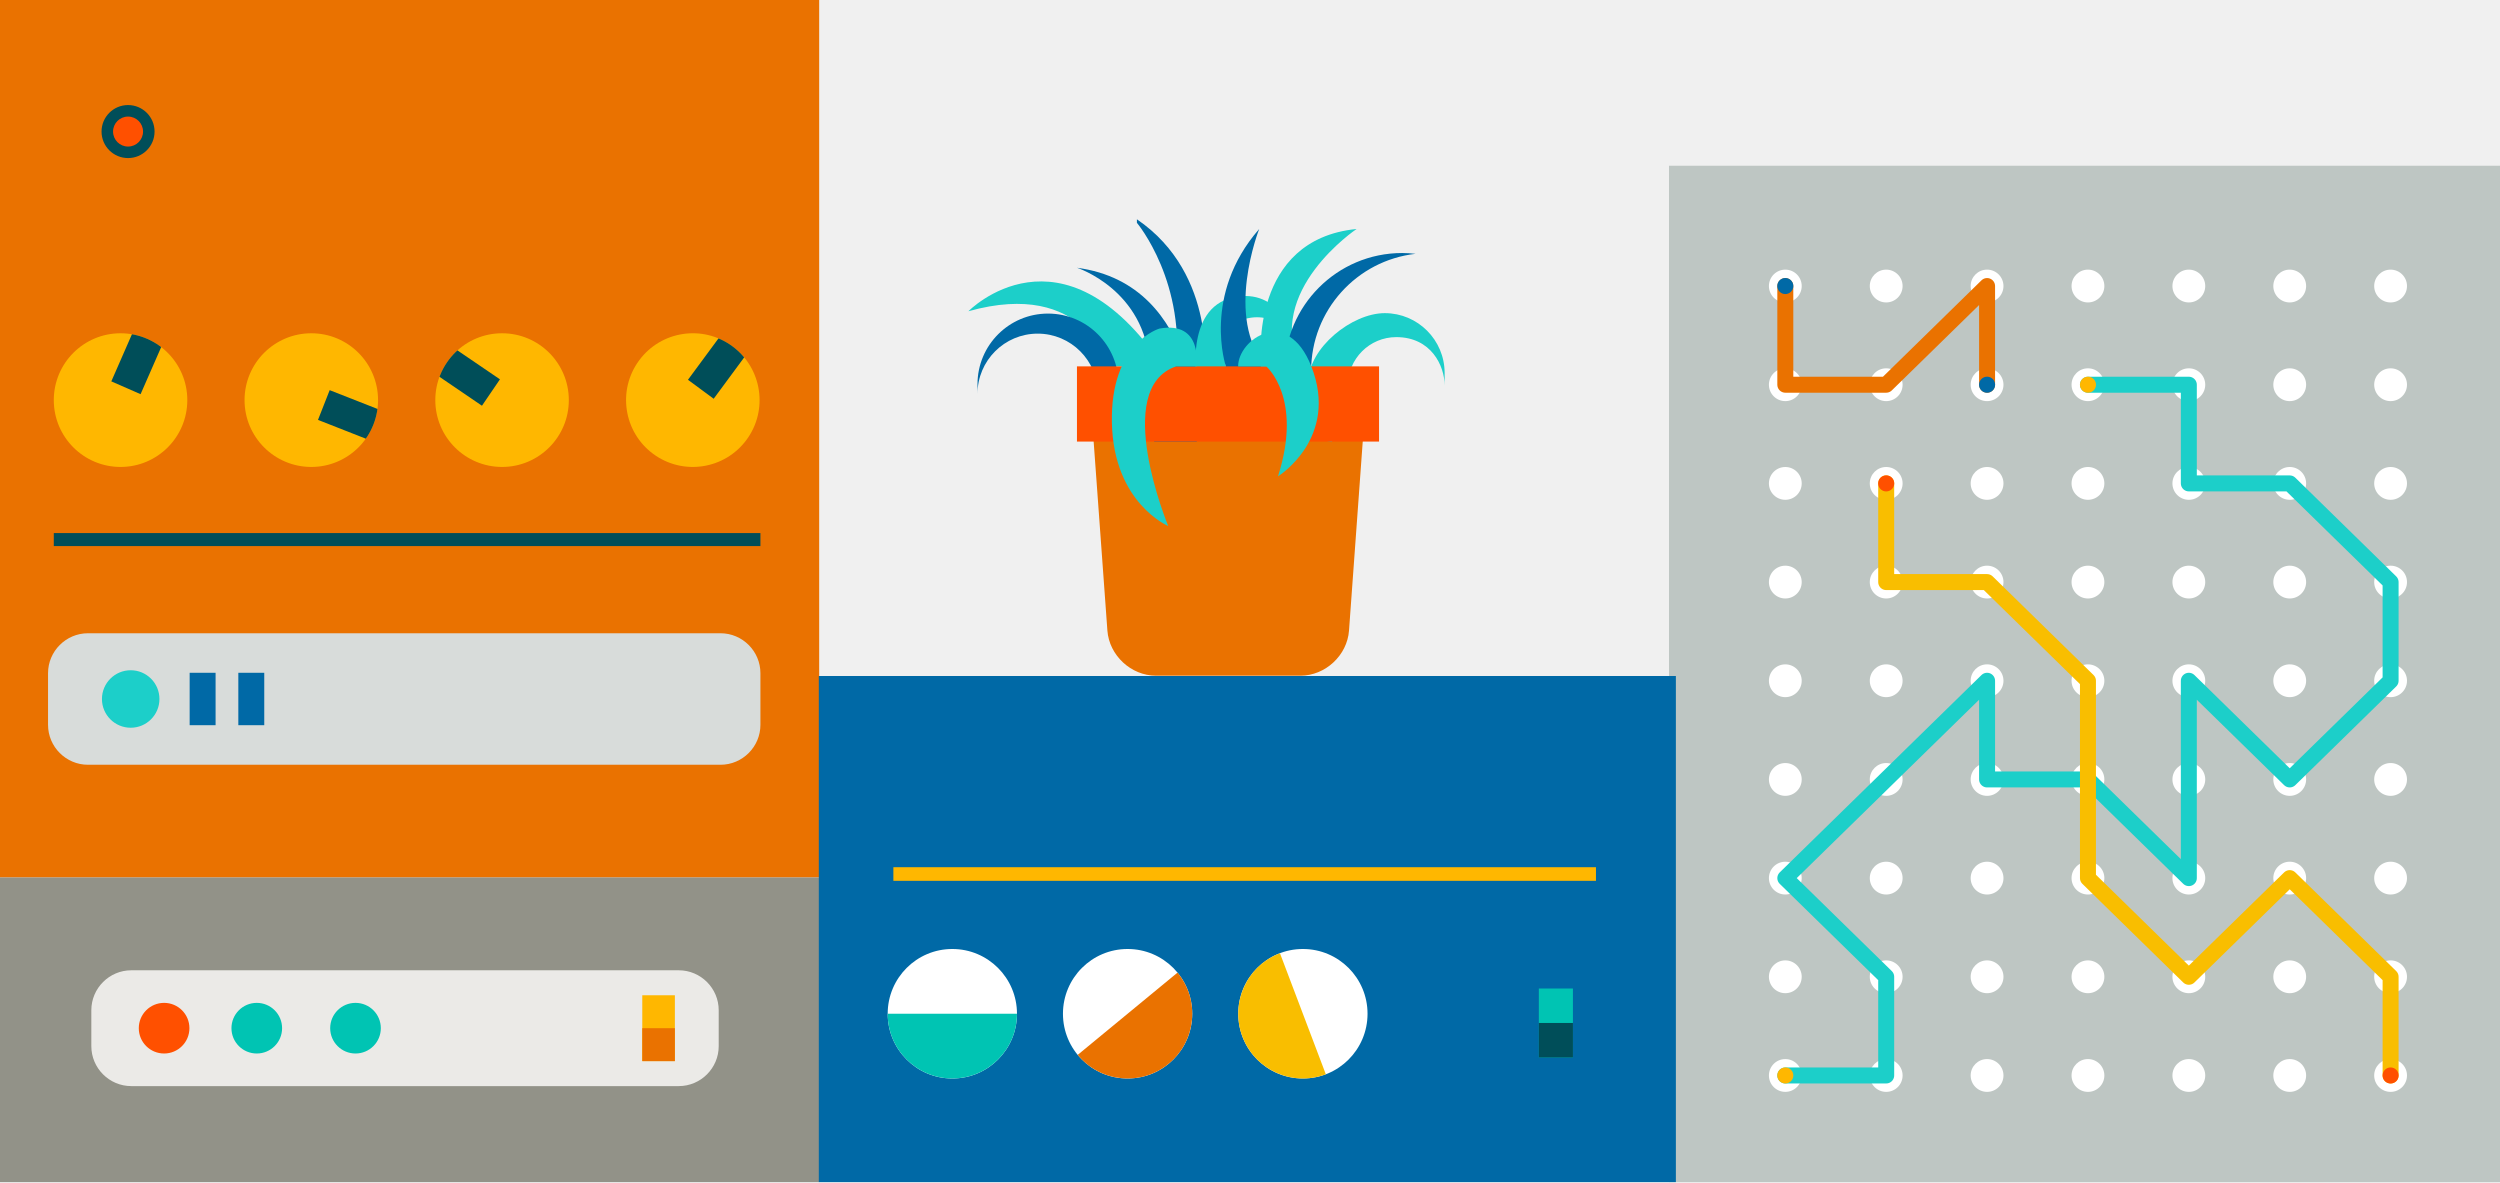
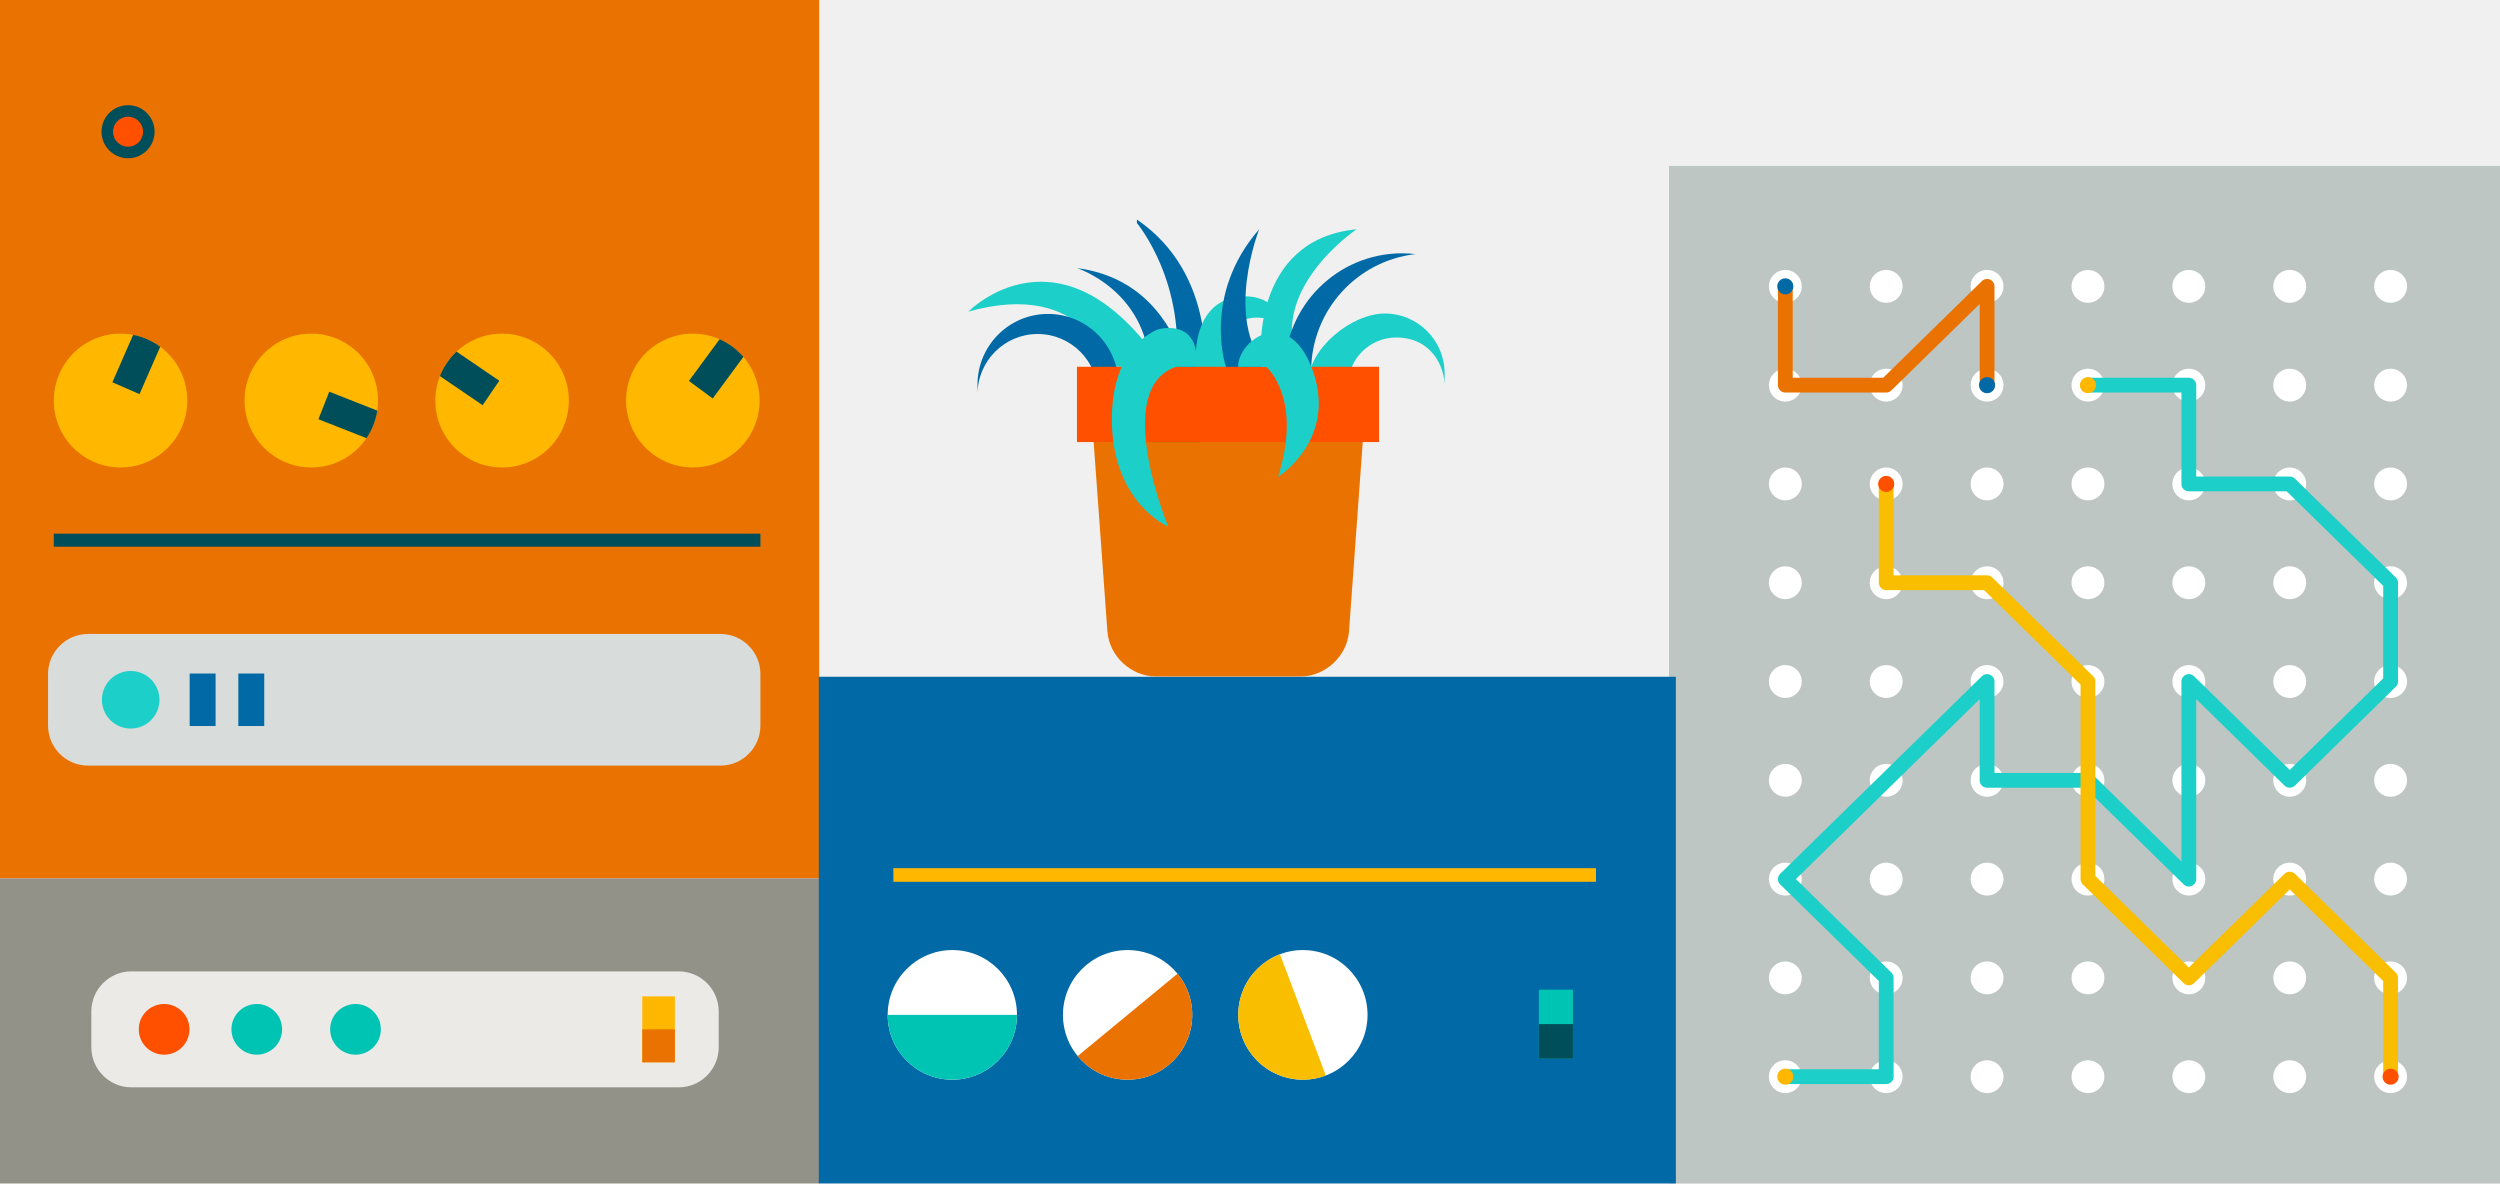
- <svg xmlns="http://www.w3.org/2000/svg" xmlns:xlink="http://www.w3.org/1999/xlink" version="1.1" id="Layer_1" x="0px" y="0px" width="313px" height="148px" viewBox="0 0 313 148" enable-background="new 0 0 313 148" xml:space="preserve">
-   <rect fill="#EA7200" width="102.563" height="109.864" />
+ <svg xmlns="http://www.w3.org/2000/svg" xmlns:xlink="http://www.w3.org/1999/xlink" version="1.1" id="Layer_1" x="0px" y="0px" width="338px" height="160px" viewBox="0 0 338 160" enable-background="new 0 0 338 160" xml:space="preserve">
+   <rect fill="#EA7200" width="110.755" height="118.772" />
  <g>
-     <path fill="#D8DCDA" d="M95.205,90.748c0,2.75-2.25,5-5,5h-79.19c-2.75,0-5-2.25-5-5v-6.465c0-2.75,2.25-5,5-5h79.19   c2.75,0,5,2.25,5,5V90.748z" />
+     <path fill="#D8DCDA" d="M102.809,98.105c0,2.974-2.43,5.405-5.399,5.405H11.895c-2.97,0-5.399-2.432-5.399-5.405v-6.989   c0-2.972,2.43-5.404,5.399-5.404H97.41c2.969,0,5.399,2.433,5.399,5.404V98.105z" />
  </g>
-   <circle fill="#1CCFC9" cx="16.363" cy="87.514" r="3.599" />
-   <rect x="29.839" y="84.232" fill="#0069A6" width="3.246" height="6.563" />
-   <rect x="23.745" y="84.232" fill="#0069A6" width="3.246" height="6.563" />
-   <rect x="6.735" y="66.741" fill="#004E59" width="88.47" height="1.629" />
-   <ellipse fill="#FFB700" cx="15.093" cy="50.094" rx="8.358" ry="8.368" />
+   <circle fill="#1CCFC9" cx="17.67" cy="94.61" r="3.891" />
+   <rect x="32.222" y="91.062" fill="#0069A6" width="3.505" height="7.095" />
+   <rect x="25.642" y="91.062" fill="#0069A6" width="3.505" height="7.095" />
+   <rect x="7.273" y="72.152" fill="#004E59" width="95.536" height="1.761" />
+   <ellipse fill="#FFB700" cx="16.298" cy="54.156" rx="9.026" ry="9.047" />
  <g>
-     <defs>
-       <path id="SVGID_1_" d="M18.447,42.429c-4.228-1.855-9.157,0.072-11.009,4.305c-1.854,4.232,0.071,9.167,4.299,11.023    c4.228,1.855,9.157-0.072,11.01-4.306C24.601,49.22,22.674,44.284,18.447,42.429z" />
-     </defs>
-     <clipPath id="SVGID_2_">
-       <use xlink:href="#SVGID_1_" overflow="visible" />
-     </clipPath>
-     <line clip-path="url(#SVGID_2_)" fill="none" stroke="#004E59" stroke-width="4" stroke-miterlimit="10" x1="19.954" y1="38.989" x2="15.769" y2="48.549" />
+     <g>
+       <defs>
+         <path id="SVGID_1_" d="M19.92,45.87c-4.565-2.006-9.888,0.077-11.888,4.654c-2.002,4.575,0.076,9.91,4.642,11.917     c4.566,2.005,9.889-0.078,11.89-4.655C26.566,53.211,24.485,47.875,19.92,45.87z" />
+       </defs>
+       <clipPath id="SVGID_2_">
+         <use xlink:href="#SVGID_1_" overflow="visible" />
+       </clipPath>
+       <line clip-path="url(#SVGID_2_)" fill="none" stroke="#004E59" stroke-width="4" stroke-miterlimit="10" x1="21.548" y1="42.15" x2="17.028" y2="52.485" />
+     </g>
  </g>
-   <ellipse fill="#FFB700" cx="38.975" cy="50.094" rx="8.357" ry="8.368" />
+   <ellipse fill="#FFB700" cx="42.088" cy="54.156" rx="9.024" ry="9.047" />
  <g>
-     <defs>
-       <path id="SVGID_3_" d="M46.756,53.149c1.685-4.302-0.432-9.158-4.729-10.846c-4.295-1.688-9.146,0.432-10.833,4.735    c-1.685,4.302,0.432,9.158,4.729,10.846C40.22,59.572,45.071,57.452,46.756,53.149z" />
-     </defs>
-     <clipPath id="SVGID_4_">
-       <use xlink:href="#SVGID_3_" overflow="visible" />
-     </clipPath>
-     <line clip-path="url(#SVGID_4_)" fill="none" stroke="#004E59" stroke-width="4" stroke-miterlimit="10" x1="50.249" y1="54.522" x2="40.544" y2="50.709" />
+     <g>
+       <defs>
+         <path id="SVGID_3_" d="M50.49,57.458c1.82-4.65-0.466-9.9-5.106-11.725c-4.638-1.825-9.876,0.467-11.698,5.118     c-1.82,4.651,0.466,9.9,5.106,11.726C43.433,64.402,48.671,62.11,50.49,57.458z" />
+       </defs>
+       <clipPath id="SVGID_4_">
+         <use xlink:href="#SVGID_3_" overflow="visible" />
+       </clipPath>
+       <line clip-path="url(#SVGID_4_)" fill="none" stroke="#004E59" stroke-width="4" stroke-miterlimit="10" x1="54.263" y1="58.943" x2="43.782" y2="54.82" />
+     </g>
  </g>
-   <ellipse fill="#FFB700" cx="62.859" cy="50.094" rx="8.358" ry="8.368" />
+   <ellipse fill="#FFB700" cx="67.879" cy="54.156" rx="9.026" ry="9.047" />
  <g>
-     <defs>
-       <path id="SVGID_5_" d="M55.948,45.387c-2.595,3.822-1.606,9.027,2.21,11.625c3.817,2.6,9.016,1.609,11.611-2.212    c2.596-3.82,1.607-9.027-2.21-11.625C63.744,40.575,58.544,41.566,55.948,45.387z" />
-     </defs>
-     <clipPath id="SVGID_6_">
-       <use xlink:href="#SVGID_5_" overflow="visible" />
-     </clipPath>
-     <line clip-path="url(#SVGID_6_)" fill="none" stroke="#004E59" stroke-width="4" stroke-miterlimit="10" x1="52.846" y1="43.275" x2="61.467" y2="49.145" />
+     <g>
+       <defs>
+         <path id="SVGID_5_" d="M60.417,49.067c-2.803,4.132-1.735,9.759,2.386,12.568c4.122,2.81,9.736,1.739,12.539-2.392     c2.803-4.13,1.735-9.759-2.387-12.568C68.835,43.865,63.22,44.936,60.417,49.067z" />
+       </defs>
+       <clipPath id="SVGID_6_">
+         <use xlink:href="#SVGID_5_" overflow="visible" />
+       </clipPath>
+       <line clip-path="url(#SVGID_6_)" fill="none" stroke="#004E59" stroke-width="4" stroke-miterlimit="10" x1="57.067" y1="46.784" x2="66.376" y2="53.13" />
+     </g>
  </g>
-   <path fill="#FFB700" d="M91.708,43.362c-3.713-2.746-8.946-1.958-11.688,1.759c-2.743,3.717-1.957,8.958,1.756,11.703  c3.713,2.747,8.945,1.959,11.688-1.758C96.207,51.349,95.42,46.108,91.708,43.362z" />
+   <path fill="#FFB700" d="M99.033,46.877c-4.009-2.968-9.66-2.117-12.621,1.902c-2.962,4.018-2.114,9.684,1.896,12.652  c4.009,2.969,9.66,2.118,12.622-1.901C103.891,55.513,103.042,49.846,99.033,46.877z" />
  <g>
-     <defs>
-       <path id="SVGID_7_" d="M91.708,43.362c-3.713-2.746-8.946-1.958-11.688,1.759c-2.743,3.717-1.957,8.958,1.756,11.703    c3.713,2.747,8.945,1.959,11.688-1.758C96.207,51.349,95.42,46.108,91.708,43.362z" />
-     </defs>
-     <clipPath id="SVGID_8_">
-       <use xlink:href="#SVGID_7_" overflow="visible" />
-     </clipPath>
-     <line clip-path="url(#SVGID_8_)" fill="none" stroke="#004E59" stroke-width="4" stroke-miterlimit="10" x1="93.936" y1="40.341" x2="87.742" y2="48.737" />
+     <g>
+       <defs>
+         <path id="SVGID_7_" d="M99.033,46.877c-4.009-2.968-9.66-2.117-12.621,1.902c-2.962,4.018-2.114,9.684,1.896,12.652     c4.009,2.969,9.66,2.118,12.622-1.901C103.891,55.513,103.042,49.846,99.033,46.877z" />
+       </defs>
+       <clipPath id="SVGID_8_">
+         <use xlink:href="#SVGID_7_" overflow="visible" />
+       </clipPath>
+       <line clip-path="url(#SVGID_8_)" fill="none" stroke="#004E59" stroke-width="4" stroke-miterlimit="10" x1="101.439" y1="43.612" x2="94.75" y2="52.688" />
+     </g>
  </g>
  <g>
-     <rect y="109.864" fill="#929288" width="102.563" height="38.136" />
+     <rect y="118.772" fill="#929288" width="110.755" height="41.228" />
    <g>
-       <path fill="#EBEAE7" d="M89.982,130.98c0,2.75-2.25,5-5,5H16.435c-2.75,0-5-2.25-5-5v-4.5c0-2.75,2.25-5,5-5h68.547    c2.75,0,5,2.25,5,5V130.98z" />
+       <path fill="#EBEAE7" d="M97.169,141.601c0,2.973-2.43,5.405-5.399,5.405H17.748c-2.969,0-5.399-2.433-5.399-5.405v-4.865    c0-2.973,2.43-5.405,5.399-5.405H91.77c2.97,0,5.399,2.433,5.399,5.405V141.601z" />
    </g>
-     <rect x="80.414" y="124.607" fill="#FFB700" width="4.08" height="8.246" />
-     <rect x="80.414" y="128.729" fill="#EA7200" width="4.08" height="4.125" />
-     <circle fill="#FF5000" cx="20.546" cy="128.729" r="3.17" />
-     <circle fill="#00C4B3" cx="32.148" cy="128.729" r="3.17" />
-     <circle fill="#00C4B3" cx="44.509" cy="128.729" r="3.17" />
+     <rect x="86.837" y="134.711" fill="#FFB700" width="4.406" height="8.914" />
+     <rect x="86.837" y="139.166" fill="#EA7200" width="4.406" height="4.459" />
+     <circle fill="#FF5000" cx="22.187" cy="139.166" r="3.427" />
+     <circle fill="#00C4B3" cx="34.716" cy="139.166" r="3.427" />
+     <circle fill="#00C4B3" cx="48.064" cy="139.166" r="3.427" />
  </g>
  <g>
-     <rect x="208.96" y="20.751" fill="#BEC6C3" width="104.04" height="127.249" />
+     <rect x="225.65" y="22.433" fill="#BEC6C3" width="112.35" height="137.567" />
    <g>
-       <circle fill="#FFFFFF" cx="223.521" cy="35.812" r="2.053" />
-       <circle fill="#FFFFFF" cx="236.151" cy="35.812" r="2.054" />
-       <circle fill="#FFFFFF" cx="248.781" cy="35.812" r="2.054" />
-       <circle fill="#FFFFFF" cx="261.412" cy="35.812" r="2.054" />
-       <circle fill="#FFFFFF" cx="274.042" cy="35.812" r="2.054" />
-       <circle fill="#FFFFFF" cx="286.673" cy="35.812" r="2.054" />
-       <circle fill="#FFFFFF" cx="299.302" cy="35.812" r="2.054" />
+       <circle fill="#FFFFFF" cx="241.375" cy="38.716" r="2.22" />
+       <circle fill="#FFFFFF" cx="255.013" cy="38.716" r="2.221" />
+       <circle fill="#FFFFFF" cx="268.652" cy="38.716" r="2.221" />
+       <circle fill="#FFFFFF" cx="282.292" cy="38.716" r="2.221" />
+       <circle fill="#FFFFFF" cx="295.931" cy="38.716" r="2.221" />
+       <circle fill="#FFFFFF" cx="309.57" cy="38.716" r="2.221" />
+       <circle fill="#FFFFFF" cx="323.208" cy="38.716" r="2.221" />
    </g>
    <g>
-       <circle fill="#FFFFFF" cx="223.521" cy="48.167" r="2.053" />
-       <circle fill="#FFFFFF" cx="236.151" cy="48.167" r="2.054" />
-       <circle fill="#FFFFFF" cx="248.781" cy="48.167" r="2.054" />
-       <circle fill="#FFFFFF" cx="261.412" cy="48.167" r="2.054" />
-       <circle fill="#FFFFFF" cx="274.042" cy="48.167" r="2.054" />
-       <circle fill="#FFFFFF" cx="286.673" cy="48.167" r="2.054" />
-       <circle fill="#FFFFFF" cx="299.302" cy="48.167" r="2.054" />
+       <circle fill="#FFFFFF" cx="241.375" cy="52.073" r="2.219" />
+       <circle fill="#FFFFFF" cx="255.013" cy="52.072" r="2.221" />
+       <circle fill="#FFFFFF" cx="268.652" cy="52.072" r="2.221" />
+       <circle fill="#FFFFFF" cx="282.292" cy="52.072" r="2.221" />
+       <circle fill="#FFFFFF" cx="295.931" cy="52.072" r="2.221" />
+       <circle fill="#FFFFFF" cx="309.57" cy="52.072" r="2.221" />
+       <circle fill="#FFFFFF" cx="323.208" cy="52.072" r="2.221" />
    </g>
    <g>
-       <circle fill="#FFFFFF" cx="223.521" cy="60.522" r="2.053" />
-       <circle fill="#FFFFFF" cx="236.151" cy="60.522" r="2.054" />
-       <circle fill="#FFFFFF" cx="248.781" cy="60.522" r="2.054" />
-       <circle fill="#FFFFFF" cx="261.412" cy="60.522" r="2.054" />
-       <circle fill="#FFFFFF" cx="274.042" cy="60.522" r="2.054" />
-       <circle fill="#FFFFFF" cx="286.673" cy="60.522" r="2.054" />
-       <circle fill="#FFFFFF" cx="299.302" cy="60.522" r="2.054" />
+       <circle fill="#FFFFFF" cx="241.375" cy="65.429" r="2.22" />
+       <circle fill="#FFFFFF" cx="255.013" cy="65.429" r="2.221" />
+       <circle fill="#FFFFFF" cx="268.652" cy="65.429" r="2.221" />
+       <circle fill="#FFFFFF" cx="282.292" cy="65.429" r="2.221" />
+       <circle fill="#FFFFFF" cx="295.931" cy="65.429" r="2.221" />
+       <circle fill="#FFFFFF" cx="309.57" cy="65.429" r="2.221" />
+       <circle fill="#FFFFFF" cx="323.208" cy="65.429" r="2.221" />
    </g>
    <g>
-       <circle fill="#FFFFFF" cx="223.521" cy="72.877" r="2.053" />
-       <circle fill="#FFFFFF" cx="236.151" cy="72.877" r="2.054" />
-       <circle fill="#FFFFFF" cx="248.781" cy="72.877" r="2.054" />
-       <circle fill="#FFFFFF" cx="261.412" cy="72.877" r="2.054" />
-       <circle fill="#FFFFFF" cx="274.042" cy="72.877" r="2.054" />
-       <circle fill="#FFFFFF" cx="286.673" cy="72.877" r="2.054" />
-       <circle fill="#FFFFFF" cx="299.302" cy="72.877" r="2.054" />
+       <circle fill="#FFFFFF" cx="241.375" cy="78.786" r="2.219" />
+       <circle fill="#FFFFFF" cx="255.013" cy="78.787" r="2.221" />
+       <circle fill="#FFFFFF" cx="268.652" cy="78.787" r="2.221" />
+       <circle fill="#FFFFFF" cx="282.292" cy="78.787" r="2.221" />
+       <circle fill="#FFFFFF" cx="295.931" cy="78.787" r="2.221" />
+       <circle fill="#FFFFFF" cx="309.57" cy="78.787" r="2.221" />
+       <circle fill="#FFFFFF" cx="323.208" cy="78.787" r="2.221" />
    </g>
    <g>
-       <circle fill="#FFFFFF" cx="223.521" cy="85.231" r="2.053" />
-       <circle fill="#FFFFFF" cx="236.151" cy="85.231" r="2.054" />
-       <circle fill="#FFFFFF" cx="248.781" cy="85.231" r="2.054" />
-       <circle fill="#FFFFFF" cx="261.412" cy="85.231" r="2.054" />
-       <circle fill="#FFFFFF" cx="274.042" cy="85.231" r="2.054" />
-       <circle fill="#FFFFFF" cx="286.673" cy="85.231" r="2.054" />
-       <circle fill="#FFFFFF" cx="299.302" cy="85.231" r="2.054" />
+       <circle fill="#FFFFFF" cx="241.375" cy="92.142" r="2.22" />
+       <circle fill="#FFFFFF" cx="255.013" cy="92.142" r="2.221" />
+       <circle fill="#FFFFFF" cx="268.652" cy="92.142" r="2.221" />
+       <circle fill="#FFFFFF" cx="282.292" cy="92.142" r="2.221" />
+       <circle fill="#FFFFFF" cx="295.931" cy="92.142" r="2.221" />
+       <circle fill="#FFFFFF" cx="309.57" cy="92.142" r="2.221" />
+       <circle fill="#FFFFFF" cx="323.208" cy="92.142" r="2.221" />
    </g>
    <g>
-       <circle fill="#FFFFFF" cx="223.521" cy="97.586" r="2.053" />
-       <circle fill="#FFFFFF" cx="236.151" cy="97.586" r="2.054" />
-       <circle fill="#FFFFFF" cx="248.781" cy="97.586" r="2.054" />
-       <circle fill="#FFFFFF" cx="261.412" cy="97.586" r="2.054" />
-       <circle fill="#FFFFFF" cx="274.042" cy="97.586" r="2.054" />
-       <circle fill="#FFFFFF" cx="286.673" cy="97.586" r="2.054" />
-       <circle fill="#FFFFFF" cx="299.302" cy="97.586" r="2.054" />
+       <circle fill="#FFFFFF" cx="241.375" cy="105.498" r="2.219" />
+       <circle fill="#FFFFFF" cx="255.013" cy="105.499" r="2.221" />
+       <circle fill="#FFFFFF" cx="268.652" cy="105.499" r="2.221" />
+       <circle fill="#FFFFFF" cx="282.292" cy="105.499" r="2.221" />
+       <circle fill="#FFFFFF" cx="295.931" cy="105.499" r="2.221" />
+       <circle fill="#FFFFFF" cx="309.57" cy="105.499" r="2.221" />
+       <circle fill="#FFFFFF" cx="323.208" cy="105.499" r="2.221" />
    </g>
    <g>
-       <circle fill="#FFFFFF" cx="223.521" cy="109.94" r="2.053" />
-       <circle fill="#FFFFFF" cx="236.151" cy="109.94" r="2.054" />
-       <circle fill="#FFFFFF" cx="248.781" cy="109.94" r="2.054" />
-       <circle fill="#FFFFFF" cx="261.412" cy="109.94" r="2.054" />
-       <circle fill="#FFFFFF" cx="274.042" cy="109.94" r="2.054" />
-       <circle fill="#FFFFFF" cx="286.673" cy="109.94" r="2.054" />
-       <circle fill="#FFFFFF" cx="299.302" cy="109.94" r="2.054" />
+       <circle fill="#FFFFFF" cx="241.375" cy="118.854" r="2.22" />
+       <circle fill="#FFFFFF" cx="255.013" cy="118.854" r="2.221" />
+       <circle fill="#FFFFFF" cx="268.652" cy="118.854" r="2.221" />
+       <circle fill="#FFFFFF" cx="282.292" cy="118.854" r="2.221" />
+       <circle fill="#FFFFFF" cx="295.931" cy="118.854" r="2.221" />
+       <circle fill="#FFFFFF" cx="309.57" cy="118.854" r="2.221" />
+       <circle fill="#FFFFFF" cx="323.208" cy="118.854" r="2.221" />
    </g>
    <g>
-       <circle fill="#FFFFFF" cx="223.521" cy="122.294" r="2.053" />
-       <circle fill="#FFFFFF" cx="236.151" cy="122.294" r="2.054" />
-       <circle fill="#FFFFFF" cx="248.781" cy="122.294" r="2.054" />
-       <circle fill="#FFFFFF" cx="261.412" cy="122.294" r="2.054" />
-       <circle fill="#FFFFFF" cx="274.042" cy="122.294" r="2.054" />
-       <circle fill="#FFFFFF" cx="286.673" cy="122.294" r="2.054" />
-       <circle fill="#FFFFFF" cx="299.302" cy="122.294" r="2.054" />
+       <circle fill="#FFFFFF" cx="241.375" cy="132.21" r="2.22" />
+       <circle fill="#FFFFFF" cx="255.013" cy="132.209" r="2.22" />
+       <circle fill="#FFFFFF" cx="268.652" cy="132.209" r="2.22" />
+       <circle fill="#FFFFFF" cx="282.292" cy="132.209" r="2.22" />
+       <circle fill="#FFFFFF" cx="295.931" cy="132.209" r="2.22" />
+       <circle fill="#FFFFFF" cx="309.57" cy="132.209" r="2.22" />
+       <circle fill="#FFFFFF" cx="323.208" cy="132.209" r="2.22" />
    </g>
-     <circle fill="#FFFFFF" cx="223.521" cy="134.649" r="2.053" />
-     <circle fill="#FFFFFF" cx="236.151" cy="134.649" r="2.054" />
-     <circle fill="#FFFFFF" cx="248.781" cy="134.649" r="2.054" />
-     <circle fill="#FFFFFF" cx="261.412" cy="134.649" r="2.054" />
-     <circle fill="#FFFFFF" cx="274.042" cy="134.649" r="2.054" />
-     <circle fill="#FFFFFF" cx="286.673" cy="134.649" r="2.054" />
-     <circle fill="#FFFFFF" cx="299.302" cy="134.649" r="2.054" />
-     <polyline fill="none" stroke="#1CCFC9" stroke-width="2" stroke-linecap="round" stroke-linejoin="round" stroke-miterlimit="10" points="   223.521,134.649 236.152,134.649 236.152,122.294 223.521,109.94 248.782,85.231 248.782,97.586 261.412,97.586 274.042,109.94    274.042,85.231 286.673,97.586 299.303,85.231 299.303,72.877 286.673,60.522 274.042,60.522 274.042,48.167 261.412,48.167  " />
-     <polyline fill="none" stroke="#F9BE00" stroke-width="2" stroke-linecap="round" stroke-linejoin="round" stroke-miterlimit="10" points="   236.152,60.522 236.152,72.877 248.782,72.877 261.412,85.231 261.412,109.94 274.042,122.294 286.673,109.94 299.303,122.294    299.303,134.649  " />
-     <circle fill="#FFB700" cx="261.412" cy="48.167" r="1.006" />
-     <circle fill="#FFB700" cx="223.521" cy="134.649" r="1.006" />
-     <circle fill="#FF5000" cx="299.303" cy="134.649" r="1.006" />
-     <circle fill="#FF5000" cx="236.152" cy="60.522" r="1.007" />
-     <polyline fill="none" stroke="#EA7200" stroke-width="2" stroke-linecap="round" stroke-linejoin="round" stroke-miterlimit="10" points="   223.521,35.812 223.521,48.167 236.152,48.167 248.782,35.812 248.782,48.167  " />
-     <circle fill="#0069A6" cx="248.782" cy="48.167" r="1.007" />
-     <circle fill="#0069A6" cx="223.521" cy="35.812" r="1.006" />
+     <circle fill="#FFFFFF" cx="241.375" cy="145.566" r="2.22" />
+     <circle fill="#FFFFFF" cx="255.013" cy="145.567" r="2.22" />
+     <circle fill="#FFFFFF" cx="268.652" cy="145.567" r="2.22" />
+     <circle fill="#FFFFFF" cx="282.292" cy="145.567" r="2.22" />
+     <circle fill="#FFFFFF" cx="295.931" cy="145.567" r="2.22" />
+     <circle fill="#FFFFFF" cx="309.57" cy="145.567" r="2.22" />
+     <circle fill="#FFFFFF" cx="323.208" cy="145.567" r="2.22" />
+     <polyline fill="none" stroke="#1CCFC9" stroke-width="2" stroke-linecap="round" stroke-linejoin="round" stroke-miterlimit="10" points="   241.375,145.565 255.015,145.565 255.015,132.209 241.375,118.854 268.653,92.141 268.653,105.498 282.292,105.498    295.931,118.854 295.931,92.141 309.57,105.498 323.209,92.141 323.209,78.786 309.57,65.429 295.931,65.429 295.931,52.072    282.292,52.072  " />
+     <polyline fill="none" stroke="#F9BE00" stroke-width="2" stroke-linecap="round" stroke-linejoin="round" stroke-miterlimit="10" points="   255.015,65.429 255.015,78.786 268.653,78.786 282.292,92.141 282.292,118.854 295.931,132.209 309.57,118.854 323.209,132.209    323.209,145.565  " />
+     <circle fill="#FFB700" cx="282.292" cy="52.073" r="1.087" />
+     <circle fill="#FFB700" cx="241.375" cy="145.566" r="1.087" />
+     <circle fill="#FF5000" cx="323.209" cy="145.566" r="1.087" />
+     <circle fill="#FF5000" cx="255.015" cy="65.429" r="1.089" />
+     <polyline fill="none" stroke="#EA7200" stroke-width="2" stroke-linecap="round" stroke-linejoin="round" stroke-miterlimit="10" points="   241.375,38.716 241.375,52.072 255.015,52.072 268.653,38.716 268.653,52.072  " />
+     <circle fill="#0069A6" cx="268.653" cy="52.073" r="1.089" />
+     <circle fill="#0069A6" cx="241.375" cy="38.716" r="1.087" />
  </g>
  <g>
-     <circle fill="#004E59" cx="16.032" cy="16.472" r="3.319" />
+     <circle fill="#004E59" cx="17.313" cy="17.808" r="3.588" />
  </g>
  <g>
-     <circle fill="#FF5000" cx="16.032" cy="16.472" r="1.877" />
+     <circle fill="#FF5000" cx="17.313" cy="17.808" r="2.029" />
  </g>
  <g>
-     <rect x="102.514" y="84.635" fill="#0069A6" width="107.305" height="63.365" />
-     <rect x="192.662" y="123.763" fill="#00C4B3" width="4.268" height="8.629" />
-     <rect x="192.662" y="128.075" fill="#004E59" width="4.268" height="4.316" />
+     <rect x="110.702" y="91.497" fill="#0069A6" width="115.875" height="68.503" />
+     <rect x="208.051" y="133.799" fill="#00C4B3" width="4.608" height="9.328" />
+     <rect x="208.051" y="138.459" fill="#004E59" width="4.608" height="4.666" />
    <g>
-       <ellipse fill="#FFFFFF" cx="119.232" cy="126.921" rx="8.094" ry="8.107" />
-       <path fill="#00C4B3" d="M127.327,126.921c0,4.477-3.625,8.103-8.095,8.103c-4.469,0-8.094-3.626-8.094-8.103" />
+       <ellipse fill="#FFFFFF" cx="128.755" cy="137.212" rx="8.741" ry="8.764" />
+       <path fill="#00C4B3" d="M137.497,137.212c0,4.84-3.915,8.759-8.742,8.759c-4.826,0-8.74-3.919-8.74-8.759" />
    </g>
    <g>
-       <ellipse fill="#FFFFFF" cx="141.176" cy="126.921" rx="8.094" ry="8.107" />
-       <path fill="#EA7200" d="M147.426,121.769c2.84,3.458,2.344,8.564-1.106,11.409c-3.452,2.844-8.553,2.348-11.393-1.107" />
+       <ellipse fill="#FFFFFF" cx="152.452" cy="137.212" rx="8.741" ry="8.764" />
+       <path fill="#EA7200" d="M159.201,131.643c3.067,3.737,2.531,9.258-1.194,12.333c-3.728,3.074-9.236,2.539-12.303-1.197" />
    </g>
    <g>
-       <ellipse fill="#FFFFFF" cx="163.122" cy="126.921" rx="8.094" ry="8.107" />
-       <path fill="#F9BE00" d="M165.992,134.498c-4.181,1.587-8.854-0.519-10.439-4.703c-1.585-4.188,0.517-8.866,4.697-10.452" />
+       <ellipse fill="#FFFFFF" cx="176.151" cy="137.212" rx="8.74" ry="8.764" />
+       <path fill="#F9BE00" d="M179.25,145.402c-4.516,1.716-9.561-0.561-11.272-5.084c-1.712-4.527,0.558-9.583,5.072-11.299" />
    </g>
-     <rect x="111.851" y="108.575" fill="#FFB700" width="87.964" height="1.705" />
+     <rect x="120.785" y="117.378" fill="#FFB700" width="94.99" height="1.843" />
  </g>
  <g>
-     <path fill="#EA7200" d="M168.897,78.943c-0.226,3.11-2.962,5.654-6.081,5.654h-18.09c-3.118,0-5.854-2.544-6.081-5.654   l-1.993-27.419c-0.226-3.11,2.14-5.654,5.258-5.654h23.72c3.118,0,5.484,2.544,5.258,5.654L168.897,78.943z" />
+     <path fill="#EA7200" d="M182.387,85.345c-0.244,3.36-3.197,6.112-6.565,6.112h-19.536c-3.367,0-6.322-2.752-6.567-6.112   l-2.152-29.644c-0.244-3.362,2.311-6.112,5.678-6.112h25.615c3.367,0,5.922,2.75,5.679,6.112L182.387,85.345z" />
  </g>
-   <path fill="#1CCFC9" d="M121.245,38.968c0,0,11.674-11.946,24.357,6.901h-6.865C138.737,45.869,135.948,34.848,121.245,38.968z" />
-   <path fill="#0069A6" d="M134.835,33.524c0,0,8.562,2.737,9.113,12.249c0.551,9.512,0.551,9.512,0.551,9.512h5.342  C149.841,55.285,150.629,35.621,134.835,33.524z" />
-   <path fill="#0069A6" d="M142.341,27.896c0,0,6.346,7.525,4.803,19.156h3.637c0,0,1.746-12.645-8.44-19.597" />
-   <path fill="#1CCFC9" d="M149.848,47.87c0,0-1.602-9.204,4.46-10.616c6.062-1.412,7.825,5.308,7.825,5.308s-2.116-3.741-6.238-2.637  c-4.122,1.104-2.123,7.128-2.123,7.128L149.848,47.87z" />
-   <path fill="#0069A6" d="M153.479,45.869c0,0-3.027-8.961,4.173-17.201c0,0-4.409,11.154,0.881,17.201v3.104h-4.761L153.479,45.869z" />
-   <path fill="#1CCFC9" d="M157.868,44.999c0,0-1.393-15.006,11.979-16.33c0,0-11.609,7.785-7.054,17.201s3.968,9.416,3.968,9.416  l-8.935-1.015L157.868,44.999z" />
-   <path fill="#0069A6" d="M160.817,46.435c0-8.149,6.598-14.757,14.738-14.757c0.565,0,1.121,0.039,1.669,0.101  c-7.353,0.831-13.07,7.071-13.07,14.656H160.817z" />
-   <path fill="#0069A6" d="M140.037,51.491v-3.392c0-4.881-3.952-8.839-8.827-8.839s-8.827,3.958-8.827,8.839v1.217  c0-4.167,3.375-7.545,7.537-7.545c4.16,0,7.535,3.378,7.535,7.545v1.349" />
-   <path fill="#1CCFC9" d="M164.855,54.216l-1.025-6.481c0-4.143,5.405-8.53,9.544-8.53c4.14,0,7.494,3.361,7.494,7.504v1.561  c0-2.465-1.683-6.063-6.055-6.063c-3.345,0-6.057,2.715-6.057,6.063v3.109" />
-   <rect x="134.835" y="45.869" fill="#FF5000" width="37.822" height="9.416" />
-   <path fill="#1CCFC9" d="M145.16,41.138c0,0-6.172,1.766-5.951,11.808c0.22,10.042,7.053,12.911,7.053,12.911  s-7.164-17.244,0.992-19.988h2.535C149.789,45.869,150.671,40.146,145.16,41.138z" />
-   <path fill="#1CCFC9" d="M155.013,45.869h3.52c0,0,4.63,3.913,1.47,13.772c0,0,7.715-4.782,4.176-13.772  C161.171,38.229,155.013,42.464,155.013,45.869z" />
+   <path fill="#1CCFC9" d="M130.929,42.127c0,0,12.606-12.914,26.302,7.461h-7.414C149.818,49.588,146.807,37.673,130.929,42.127z" />
+   <path fill="#0069A6" d="M145.604,36.242c0,0,9.246,2.958,9.841,13.242c0.595,10.284,0.595,10.284,0.595,10.284h5.768  C161.809,59.768,162.66,38.509,145.604,36.242z" />
+   <path fill="#0069A6" d="M153.71,30.158c0,0,6.853,8.135,5.187,20.709h3.928c0,0,1.886-13.67-9.114-21.186" />
+   <path fill="#1CCFC9" d="M161.816,51.751c0,0-1.729-9.95,4.816-11.477c6.547-1.526,8.45,5.738,8.45,5.738s-2.284-4.044-6.736-2.851  c-4.451,1.193-2.293,7.706-2.293,7.706L161.816,51.751z" />
+   <path fill="#0069A6" d="M165.737,49.588c0,0-3.269-9.688,4.507-18.596c0,0-4.761,12.058,0.951,18.596v3.356h-5.142L165.737,49.588z" />
+   <path fill="#1CCFC9" d="M170.478,48.647c0,0-1.505-16.223,12.937-17.654c0,0-12.537,8.416-7.618,18.595  c4.918,10.18,4.285,10.18,4.285,10.18l-9.649-1.098L170.478,48.647z" />
+   <path fill="#0069A6" d="M173.661,50.2c0-8.81,7.126-15.954,15.915-15.954c0.611,0,1.211,0.042,1.804,0.109  c-7.94,0.898-14.114,7.645-14.114,15.845H173.661z" />
+   <path fill="#0069A6" d="M151.222,55.666v-3.667c0-5.277-4.268-9.556-9.532-9.556c-5.264,0-9.532,4.279-9.532,9.556v1.315  c0-4.505,3.645-8.157,8.139-8.157c4.493,0,8.137,3.652,8.137,8.157v1.458" />
+   <path fill="#1CCFC9" d="M178.022,58.612l-1.106-7.007c0-4.479,5.836-9.221,10.306-9.221c4.471,0,8.093,3.633,8.093,8.113v1.687  c0-2.665-1.817-6.555-6.539-6.555c-3.612,0-6.541,2.935-6.541,6.555v3.361" />
+   <rect x="145.604" y="49.588" fill="#FF5000" width="40.843" height="10.18" />
+   <path fill="#1CCFC9" d="M156.754,44.474c0,0-6.666,1.909-6.426,12.765c0.238,10.856,7.616,13.958,7.616,13.958  s-7.736-18.643,1.071-21.609h2.737C161.753,49.588,162.705,43.401,156.754,44.474z" />
+   <path fill="#1CCFC9" d="M167.395,49.588h3.801c0,0,5,4.23,1.588,14.889c0,0,8.33-5.169,4.51-14.889  C174.044,41.329,167.395,45.907,167.395,49.588z" />
</svg>
